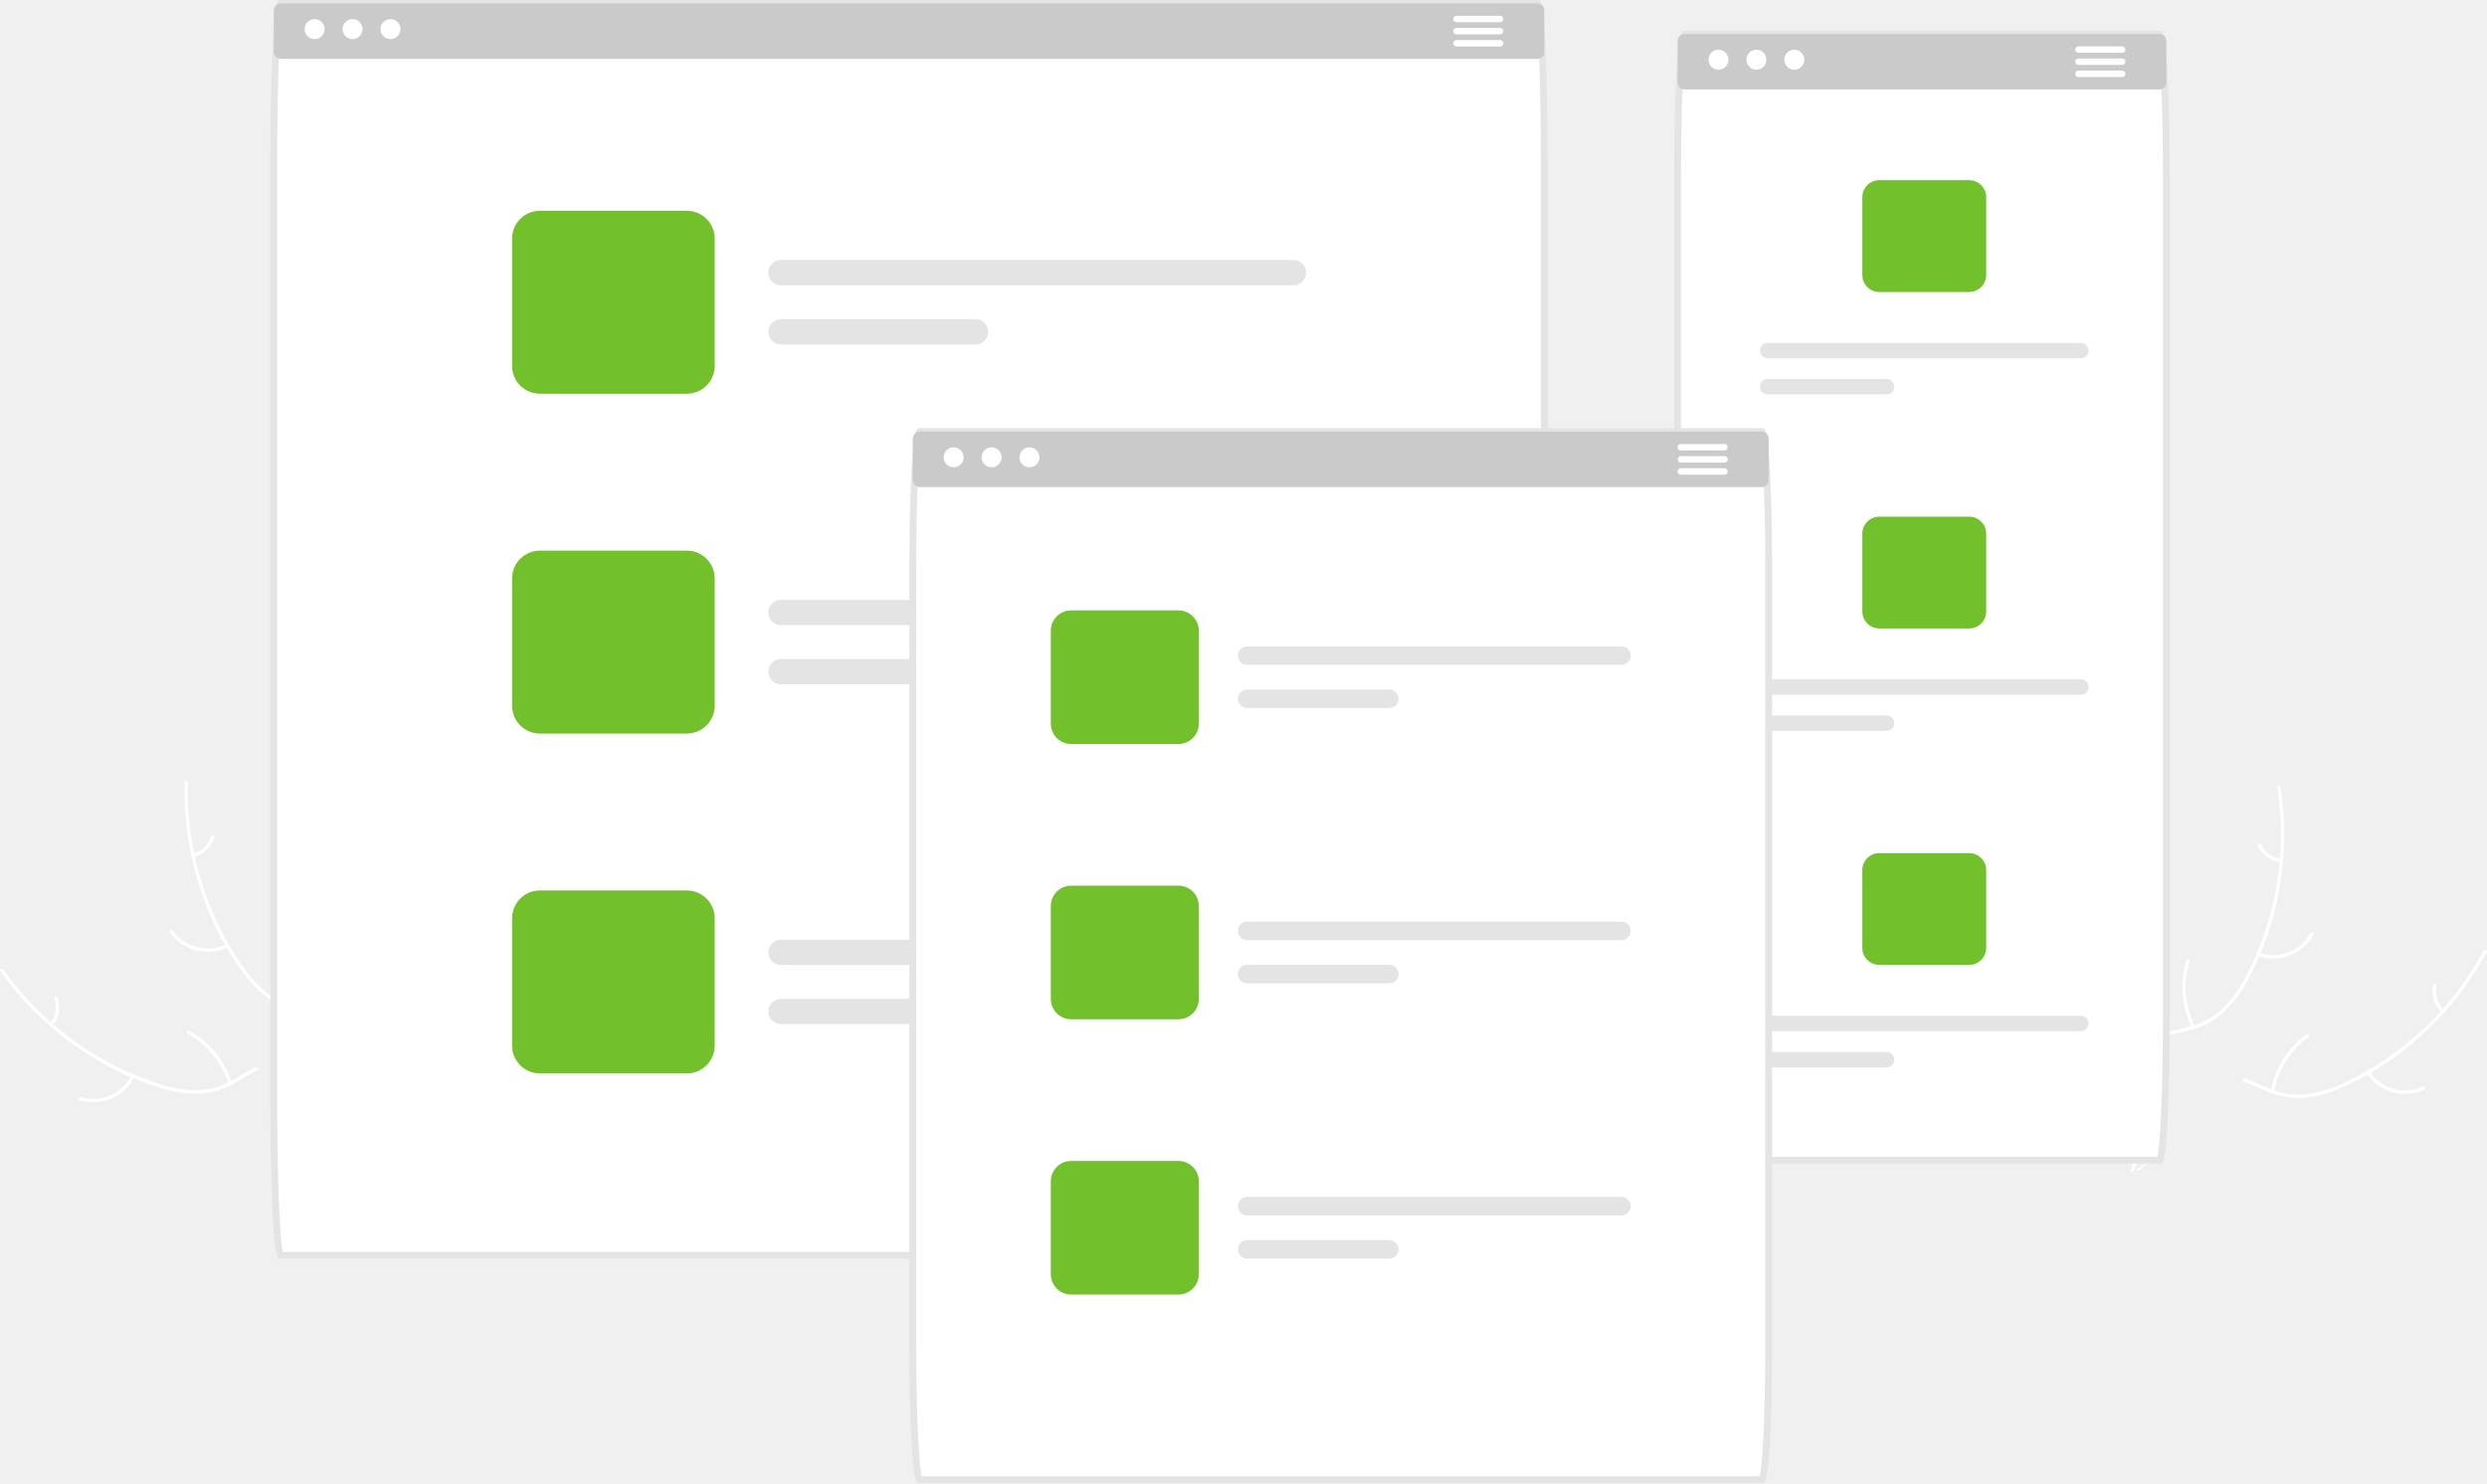
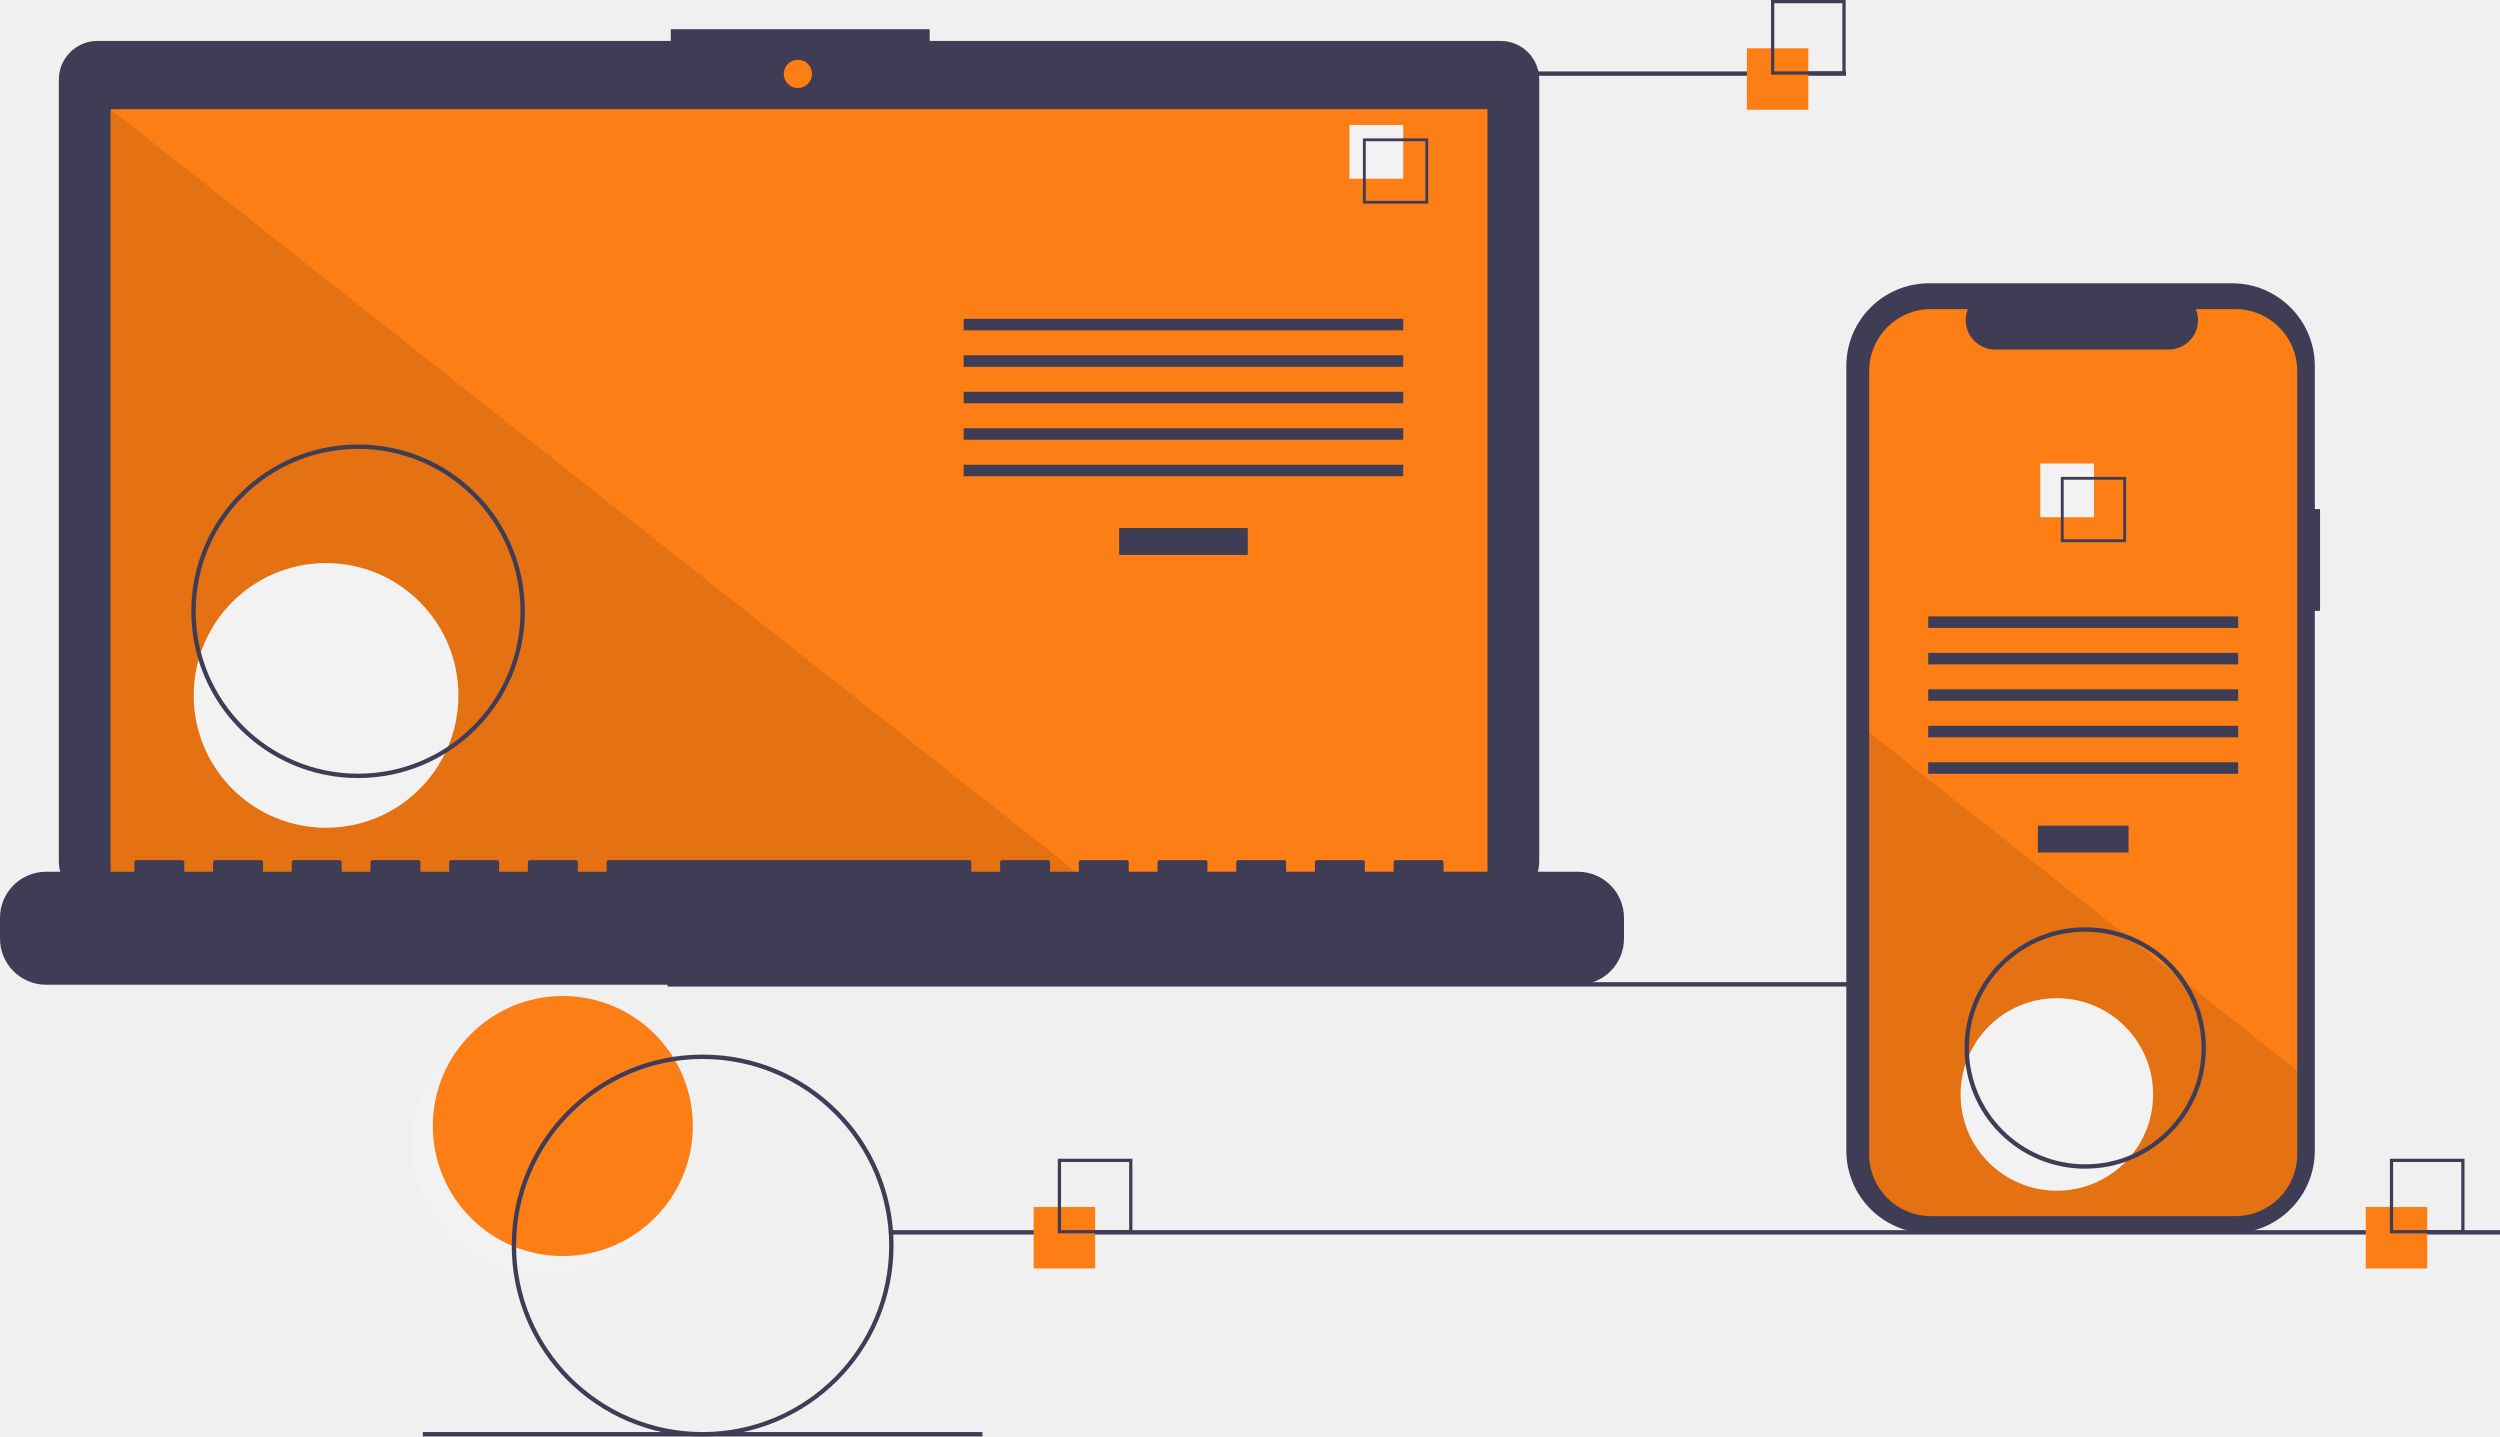
- <svg xmlns="http://www.w3.org/2000/svg" data-name="Layer 1" width="731.662" height="436.38" viewBox="0 0 731.662 436.38">
-   <path d="M277.281,566.582c-21.535-7.834-40.23-26.574-42.601-49.367a105.583,105.583,0,0,0,70.661,16.18c9.531-1.236,20.003-3.603,28.159,1.481,5.075,3.163,8.226,8.78,9.671,14.583,1.445,5.803,1.38,11.861,1.306,17.841l.671,1.334C322.652,573,298.816,574.416,277.281,566.582Z" transform="translate(-234.1692 -231.8101)" fill="#f0f0f0" />
-   <path d="M235.147,517.101a90.245,90.245,0,0,0,44.499,33.208,38.862,38.862,0,0,0,11.96,2.286,22.289,22.289,0,0,0,11.315-3.096c3.234-1.823,6.331-4.061,9.951-5.066a13.648,13.648,0,0,1,11.009,1.838c4.061,2.549,6.963,6.406,9.67,10.276,3.006,4.297,6.06,8.807,10.752,11.416.569.316.045,1.18-.523.864-8.164-4.538-11.186-14.165-18.135-20.017-3.242-2.731-7.327-4.501-11.612-3.619-3.747.772-6.942,3.078-10.201,4.951a23.784,23.784,0,0,1-10.951,3.439,35.927,35.927,0,0,1-12.004-1.818,87.554,87.554,0,0,1-24.508-12.173,91.845,91.845,0,0,1-22.111-22.007c-.375-.529.515-1.008.888-.482Z" transform="translate(-234.1692 -231.8101)" fill="#fff" />
-   <path d="M273.749,548.68a13.54,13.54,0,0,1-16.126,6.879c-.62-.195-.346-1.167.274-.972a12.537,12.537,0,0,0,14.988-6.43c.288-.583,1.15-.057.864.523Z" transform="translate(-234.1692 -231.8101)" fill="#fff" />
-   <path d="M301.403,550.64a26.097,26.097,0,0,0-12.048-14.715c-.567-.318-.044-1.182.523-.864a27.144,27.144,0,0,1,12.506,15.338c.199.62-.783.858-.981.241Z" transform="translate(-234.1692 -231.8101)" fill="#fff" />
-   <path d="M248.941,532.87a7.664,7.664,0,0,0,1.262-7.162c-.207-.617.776-.855.981-.241a8.588,8.588,0,0,1-1.379,7.926.522.522,0,0,1-.693.171.508.508,0,0,1-.171-.693Z" transform="translate(-234.1692 -231.8101)" fill="#fff" />
-   <path d="M289.032,461.845c.14.382.28.764.428,1.148a100.932,100.932,0,0,0,6.94,14.829c.204.37.416.743.63,1.106a106.405,106.405,0,0,0,25.675,29.588,103.332,103.332,0,0,0,13.011,8.787c6.289,3.583,13.393,6.968,17.995,12.263a17.726,17.726,0,0,1,1.353,1.727l-8.342,36.418c-.06.073-.113.149-.173.222l-.267,1.469c-.244-.117-.495-.244-.739-.362-.142-.068-.282-.143-.424-.211-.094-.048-.188-.096-.276-.133-.031-.016-.063-.032-.086-.046-.088-.038-.165-.082-.244-.117q-2.105-1.059-4.203-2.152c-.008-.002-.008-.002-.015-.012a151.935,151.935,0,0,1-29.866-19.958c-.269-.237-.547-.475-.813-.728a98.602,98.602,0,0,1-11.118-11.633,87.173,87.173,0,0,1-5.177-7.141,72.487,72.487,0,0,1-9.195-20.715c-3.905-14.642-3.083-30.369,4.327-43.363C288.646,462.5,288.834,462.175,289.032,461.845Z" transform="translate(-234.1692 -231.8101)" fill="#f0f0f0" />
-   <path d="M289.476,462.033A90.245,90.245,0,0,0,305.012,515.339a38.863,38.863,0,0,0,8.173,9.026,22.289,22.289,0,0,0,10.898,4.341c3.679.492,7.5.569,10.996,1.946a13.648,13.648,0,0,1,7.684,8.096c1.707,4.48,1.703,9.307,1.534,14.027-.187,5.24-.464,10.681,1.712,15.588.264.595-.674.969-.938.375-3.786-8.539-.404-18.045-2.428-26.901-.945-4.132-3.141-8.005-7.093-9.881-3.456-1.64-7.396-1.723-11.126-2.188a23.785,23.785,0,0,1-10.814-3.847,35.928,35.928,0,0,1-8.49-8.678,87.554,87.554,0,0,1-12.239-24.475,91.845,91.845,0,0,1-4.404-30.884c.019-.648,1.018-.495.999.149Z" transform="translate(-234.1692 -231.8101)" fill="#fff" />
-   <path d="M301.285,510.487a13.54,13.54,0,0,1-17.018-4.216c-.378-.529.426-1.141.804-.611a12.537,12.537,0,0,0,15.838,3.89c.581-.292.952.647.375.938Z" transform="translate(-234.1692 -231.8101)" fill="#fff" />
-   <path d="M322.185,528.702a26.097,26.097,0,0,0-.76-19.003c-.262-.596.676-.97.938-.375a27.144,27.144,0,0,1,.751,19.776c-.215.615-1.142.214-.928-.398Z" transform="translate(-234.1692 -231.8101)" fill="#fff" />
-   <path d="M290.996,482.928a7.664,7.664,0,0,0,5.32-4.958c.207-.617,1.134-.215.928.398a8.588,8.588,0,0,1-5.873,5.498.522.522,0,0,1-.656-.281.508.508,0,0,1,.281-.656Z" transform="translate(-234.1692 -231.8101)" fill="#fff" />
-   <path d="M929.098,565.83c20.409-10.422,36.658-31.318,36.21-54.229A105.583,105.583,0,0,1,897.171,536.343c-9.611-.055-20.294-1.117-27.764,4.931-4.648,3.763-7.084,9.724-7.805,15.661-.721,5.937.088,11.94.897,17.866l-.502,1.406C884.859,577.776,908.689,576.252,929.098,565.83Z" transform="translate(-234.1692 -231.8101)" fill="#f0f0f0" />
-   <path d="M964.83,511.545a90.245,90.245,0,0,1-40.079,38.426,38.863,38.863,0,0,1-11.588,3.739,22.289,22.289,0,0,1-11.61-1.681c-3.433-1.411-6.782-3.253-10.499-3.805a13.648,13.648,0,0,0-10.7,3.177c-3.716,3.029-6.123,7.213-8.334,11.386-2.455,4.634-4.931,9.485-9.267,12.651-.525.384.1,1.176.625.793,7.544-5.507,9.36-15.432,15.537-22.094,2.882-3.109,6.719-5.367,11.08-5.019,3.813.305,7.268,2.201,10.732,3.66a23.784,23.784,0,0,0,11.291,2.067,35.928,35.928,0,0,0,11.689-3.279,87.554,87.554,0,0,0,22.825-15.094,91.845,91.845,0,0,0,19.238-24.558c.307-.571-.635-.937-.94-.37Z" transform="translate(-234.1692 -231.8101)" fill="#fff" />
-   <path d="M930.403,547.629a13.54,13.54,0,0,0,16.85,4.845c.591-.27.2-1.201-.392-.931a12.537,12.537,0,0,1-15.664-4.539c-.357-.543-1.148.085-.793.625Z" transform="translate(-234.1692 -231.8101)" fill="#fff" />
-   <path d="M903.199,552.974a26.097,26.097,0,0,1,10.148-16.085c.524-.385-.102-1.178-.625-.793a27.144,27.144,0,0,0-10.526,16.759c-.121.64.883.755,1.003.119Z" transform="translate(-234.1692 -231.8101)" fill="#fff" />
-   <path d="M953.079,528.89a7.664,7.664,0,0,1-2.133-6.952c.129-.638-.875-.753-1.003-.119a8.588,8.588,0,0,0,2.343,7.697.522.522,0,0,0,.709.084.508.508,0,0,0,.084-.709Z" transform="translate(-234.1692 -231.8101)" fill="#fff" />
-   <path d="M904.561,463.331c-.092.396-.184.792-.284,1.192a100.932,100.932,0,0,1-5.064,15.57c-.157.393-.321.788-.489,1.175a106.405,106.405,0,0,1-21.844,32.52,103.332,103.332,0,0,1-11.832,10.32c-5.801,4.329-12.435,8.561-16.351,14.382a17.728,17.728,0,0,0-1.131,1.88l12.755,35.117c.069.065.13.134.199.199l.445,1.425c.228-.147.461-.303.689-.45.133-.084.262-.177.395-.261.087-.059.175-.118.257-.166.029-.019.058-.039.079-.056.082-.048.154-.101.228-.147q1.959-1.31,3.907-2.652c.008-.003.008-.003.013-.014a151.936,151.936,0,0,0,27.186-23.478c.238-.268.485-.539.717-.823a98.603,98.603,0,0,0,9.603-12.911,87.168,87.168,0,0,0,4.26-7.723,72.487,72.487,0,0,0,6.579-21.688c2.075-15.01-.673-30.518-9.624-42.503C905.025,463.934,904.798,463.635,904.561,463.331Z" transform="translate(-234.1692 -231.8101)" fill="#f0f0f0" />
-   <path d="M904.144,463.572a90.245,90.245,0,0,1-8.866,54.812,38.863,38.863,0,0,1-7.002,9.962,22.289,22.289,0,0,1-10.282,5.648c-3.591.94-7.373,1.486-10.673,3.283a13.648,13.648,0,0,0-6.631,8.979c-1.144,4.656-.546,9.446.201,14.109.83,5.178,1.773,10.543.217,15.681-.189.623.788.879.977.257,2.708-8.939-1.817-17.957-.897-26.995.43-4.217,2.133-8.331,5.825-10.678,3.229-2.052,7.128-2.619,10.772-3.539a23.784,23.784,0,0,0,10.259-5.147,35.928,35.928,0,0,0,7.359-9.656,87.554,87.554,0,0,0,9.137-25.794,91.845,91.845,0,0,0,.575-31.191c-.099-.641-1.071-.366-.973.271Z" transform="translate(-234.1692 -231.8101)" fill="#fff" />
-   <path d="M898.381,513.111a13.54,13.54,0,0,0,16.371-6.276c.31-.571-.563-1.08-.873-.508a12.537,12.537,0,0,1-15.24,5.807c-.612-.218-.866.759-.257.977Z" transform="translate(-234.1692 -231.8101)" fill="#fff" />
-   <path d="M879.878,533.757a26.097,26.097,0,0,1-1.581-18.953c.186-.623-.791-.88-.977-.257a27.144,27.144,0,0,0,1.685,19.719c.289.584,1.159.072.872-.509Z" transform="translate(-234.1692 -231.8101)" fill="#fff" />
-   <path d="M905.204,484.496a7.664,7.664,0,0,1-5.889-4.267c-.281-.587-1.152-.074-.872.509a8.588,8.588,0,0,0,6.504,4.735.522.522,0,0,0,.617-.36.508.508,0,0,0-.36-.617Z" transform="translate(-234.1692 -231.8101)" fill="#fff" />
-   <path d="M871.498,246.81h-143.79v9.25a2.04,2.04,0,0,0,.46,1.3c-.29,7.23-.46,16.46-.46,26.49v247.3c0,23.18.93,42.04,2.07,42.04h139.65c1.14,0,2.07-18.86,2.07-42.04v-247.3c0-10.03-.17-19.26-.46-26.49a2.039,2.039,0,0,0,.46-1.3Z" transform="translate(-234.1692 -231.8101)" fill="#fff" />
-   <path d="M869.429,574.19H729.779c-1.088,0-1.807,0-2.461-13.278-.393-7.968-.609-18.538-.609-29.762V283.85c0-9.694.164-19.116.461-26.53.186-4.452.399-8.018.633-10.6.459-5.056.896-5.91,1.976-5.91h139.65c1.079,0,1.516.854,1.976,5.91.235,2.592.448,6.158.633,10.598l0.0.002c.297,7.407.461,16.829.461,26.53V531.15c0,11.224-.216,21.794-.609,29.762C871.236,574.19,870.517,574.19,869.429,574.19Zm-139.082-2H868.86c.724-2.733,1.638-17.57,1.638-41.04V283.85c0-9.675-.163-19.068-.459-26.448h-0c-.184-4.408-.395-7.941-.626-10.501a28.884,28.884,0,0,0-.562-4.09H730.356a28.896,28.896,0,0,0-.562,4.09c-.231,2.55-.442,6.083-.627,10.501-.296,7.387-.459,16.78-.459,26.448V531.15C728.708,554.619,729.623,569.457,730.347,572.19Z" transform="translate(-234.1692 -231.8101)" fill="#e4e4e4" />
-   <path d="M869.429,241.81H729.779a2.074,2.074,0,0,0-2.07,2.07v12.18a2.04,2.04,0,0,0,.46,1.3,2.079,2.079,0,0,0,1.61.77h139.65a2.08,2.08,0,0,0,1.61-.77,2.039,2.039,0,0,0,.46-1.3v-12.18A2.074,2.074,0,0,0,869.429,241.81Z" transform="translate(-234.1692 -231.8101)" fill="#cacaca" />
-   <circle id="b800b2fc-3bcc-4a40-9972-a80335d602c8" data-name="Ellipse 90" cx="505.559" cy="17.565" r="2.94" fill="#fff" />
-   <circle id="fa63cc97-e384-451c-9b8c-3b6845b8b0f6" data-name="Ellipse 91" cx="516.717" cy="17.565" r="2.94" fill="#fff" />
-   <circle id="beaeadfc-8efd-4e6c-adaf-945ac9d4d623" data-name="Ellipse 92" cx="527.875" cy="17.565" r="2.94" fill="#fff" />
-   <path d="M858.498,245.45H845.648a.956.956,0,0,0-.95.95.801.801,0,0,0,.1.41.943.943,0,0,0,.85.54h12.85a.948.948,0,0,0,.86-.54.914.914,0,0,0,.09-.41A.95.95,0,0,0,858.498,245.45Z" transform="translate(-234.1692 -231.8101)" fill="#fff" />
-   <path d="M858.498,249.02H845.648a.95.95,0,0,0,0,1.9h12.85a.95.95,0,1,0,0-1.9Z" transform="translate(-234.1692 -231.8101)" fill="#fff" />
-   <path d="M858.498,252.59H845.648a.95.95,0,0,0,0,1.9h12.85a.95.95,0,1,0,0-1.9Z" transform="translate(-234.1692 -231.8101)" fill="#fff" />
-   <path d="M813.498,284.83H787.058a5.002,5.002,0,0,0-5,5v22.9a5.008,5.008,0,0,0,5,5h26.44a5.015,5.015,0,0,0,5-5v-22.9A5.008,5.008,0,0,0,813.498,284.83Z" transform="translate(-234.1692 -231.8101)" fill="#72c02c" />
-   <path d="M846.349,332.69h-92.15a2.27,2.27,0,1,0,0,4.54h92.15a2.27,2.27,0,1,0,0-4.54Z" transform="translate(-234.1692 -231.8101)" fill="#e4e4e4" />
-   <path d="M789.199,343.33h-35a2.27,2.27,0,1,0,0,4.54h35a2.27,2.27,0,1,0,0-4.54Z" transform="translate(-234.1692 -231.8101)" fill="#e4e4e4" />
-   <path d="M813.498,383.83H787.058a5.002,5.002,0,0,0-5,5v22.9a5.008,5.008,0,0,0,5,5h26.44a5.015,5.015,0,0,0,5-5v-22.9A5.008,5.008,0,0,0,813.498,383.83Z" transform="translate(-234.1692 -231.8101)" fill="#72c02c" />
-   <path d="M846.349,431.69h-92.15a2.27,2.27,0,1,0,0,4.54h92.15a2.27,2.27,0,1,0,0-4.54Z" transform="translate(-234.1692 -231.8101)" fill="#e4e4e4" />
-   <path d="M789.199,442.33h-35a2.27,2.27,0,1,0,0,4.54h35a2.27,2.27,0,1,0,0-4.54Z" transform="translate(-234.1692 -231.8101)" fill="#e4e4e4" />
-   <path d="M813.498,482.83H787.058a5.002,5.002,0,0,0-5,5v22.9a5.008,5.008,0,0,0,5,5h26.44a5.015,5.015,0,0,0,5-5v-22.9A5.008,5.008,0,0,0,813.498,482.83Z" transform="translate(-234.1692 -231.8101)" fill="#72c02c" />
-   <path d="M846.349,530.69h-92.15a2.27,2.27,0,1,0,0,4.54h92.15a2.27,2.27,0,1,0,0-4.54Z" transform="translate(-234.1692 -231.8101)" fill="#e4e4e4" />
-   <path d="M789.199,541.33h-35a2.27,2.27,0,1,0,0,4.54h35a2.27,2.27,0,1,0,0-4.54Z" transform="translate(-234.1692 -231.8101)" fill="#e4e4e4" />
-   <path d="M688.498,234.88a2.074,2.074,0,0,0-2.07-2.07H316.779a2.074,2.074,0,0,0-2.07,2.07v12.18a2.017,2.017,0,0,0,.53,1.37c-.33,8.27-.53,19.17-.53,31.11v274.91c0,25.78.93,46.74,2.07,46.74h369.65c1.14,0,2.07-20.96,2.07-46.74v-274.91c0-11.94-.2-22.84-.53-31.11a2.016,2.016,0,0,0,.53-1.37Z" transform="translate(-234.1692 -231.8101)" fill="#fff" />
-   <path d="M686.429,602.19H316.779c-1.13,0-1.812,0-2.462-14.658-.392-8.855-.609-20.604-.609-33.082V279.54c0-11.507.189-22.57.531-31.15.657-16.58,1.406-16.58,2.539-16.58h369.65c1.133,0,1.882.003,2.539,16.58h0c.342,8.572.531,19.635.531,31.15V554.45c0,12.479-.216,24.228-.608,33.082C688.241,602.19,687.558,602.19,686.429,602.19Zm-369.066-2H685.845c.818-3.135,1.654-20.74,1.654-45.74V279.54c0-11.489-.188-22.524-.529-31.07v-0c-.416-10.503-.903-13.7-1.135-14.66H317.373c-.233.96-.719,4.156-1.135,14.66-.341,8.555-.529,19.589-.529,31.07V554.45C315.708,579.45,316.544,597.054,317.362,600.19Z" transform="translate(-234.1692 -231.8101)" fill="#e4e4e4" />
-   <path d="M686.429,232.81H316.779a2.074,2.074,0,0,0-2.07,2.07v12.18a2.017,2.017,0,0,0,.53,1.37,2.051,2.051,0,0,0,1.54.7h369.65a2.051,2.051,0,0,0,1.54-.7,2.016,2.016,0,0,0,.53-1.37v-12.18A2.074,2.074,0,0,0,686.429,232.81Z" transform="translate(-234.1692 -231.8101)" fill="#cacaca" />
-   <circle id="b7005a6f-2f7f-4001-b097-d8b6c117468f" data-name="Ellipse 90" cx="92.559" cy="8.565" r="2.94" fill="#fff" />
-   <circle id="a0adf4f5-8105-4330-a35a-c3adb8f4e7bc" data-name="Ellipse 91" cx="103.717" cy="8.565" r="2.94" fill="#fff" />
-   <circle id="a64b73a5-7207-44c1-bcaf-f99ab7b9c6dc" data-name="Ellipse 92" cx="114.875" cy="8.565" r="2.94" fill="#fff" />
-   <path d="M675.498,236.45H662.648a.95.95,0,0,0,0,1.9h12.85a.95.95,0,1,0,0-1.9Z" transform="translate(-234.1692 -231.8101)" fill="#fff" />
-   <path d="M675.498,240.02H662.648a.95.95,0,0,0,0,1.9h12.85a.95.95,0,1,0,0-1.9Z" transform="translate(-234.1692 -231.8101)" fill="#fff" />
-   <path d="M675.498,243.59H662.648a.95.95,0,0,0,0,1.9h12.85a.95.95,0,1,0,0-1.9Z" transform="translate(-234.1692 -231.8101)" fill="#fff" />
-   <path d="M436.259,293.83H392.998a8.19,8.19,0,0,0-8.18,8.18v37.47a8.19,8.19,0,0,0,8.18,8.18h43.26a8.19,8.19,0,0,0,8.18-8.18V302.01A8.19,8.19,0,0,0,436.259,293.83Z" transform="translate(-234.1692 -231.8101)" fill="#72c02c" />
-   <path d="M614.688,308.32H463.909a3.715,3.715,0,0,0,0,7.43H614.688a3.715,3.715,0,0,0,0-7.43Z" transform="translate(-234.1692 -231.8101)" fill="#e4e4e4" />
-   <path d="M521.179,325.73h-57.27a3.715,3.715,0,0,0,0,7.43h57.27a3.715,3.715,0,0,0,0-7.43Z" transform="translate(-234.1692 -231.8101)" fill="#e4e4e4" />
-   <path d="M436.259,393.83H392.998a8.19,8.19,0,0,0-8.18,8.18v37.47a8.19,8.19,0,0,0,8.18,8.18h43.26a8.19,8.19,0,0,0,8.18-8.18V402.01A8.19,8.19,0,0,0,436.259,393.83Z" transform="translate(-234.1692 -231.8101)" fill="#72c02c" />
-   <path d="M614.688,408.32H463.909a3.715,3.715,0,0,0,0,7.43H614.688a3.715,3.715,0,0,0,0-7.43Z" transform="translate(-234.1692 -231.8101)" fill="#e4e4e4" />
-   <path d="M521.179,425.73h-57.27a3.715,3.715,0,0,0,0,7.43h57.27a3.715,3.715,0,0,0,0-7.43Z" transform="translate(-234.1692 -231.8101)" fill="#e4e4e4" />
-   <path d="M436.259,493.83H392.998a8.19,8.19,0,0,0-8.18,8.18v37.47a8.19,8.19,0,0,0,8.18,8.18h43.26a8.19,8.19,0,0,0,8.18-8.18V502.01A8.19,8.19,0,0,0,436.259,493.83Z" transform="translate(-234.1692 -231.8101)" fill="#72c02c" />
-   <path d="M614.688,508.32H463.909a3.715,3.715,0,0,0,0,7.43H614.688a3.715,3.715,0,0,0,0-7.43Z" transform="translate(-234.1692 -231.8101)" fill="#e4e4e4" />
-   <path d="M521.179,525.73h-57.27a3.715,3.715,0,0,0,0,7.43h57.27a3.715,3.715,0,0,0,0-7.43Z" transform="translate(-234.1692 -231.8101)" fill="#e4e4e4" />
-   <path d="M752.431,667.19H504.783c-1.142,0-2.071-17.549-2.071-39.123v-230.134c0-21.574.929-39.123,2.071-39.123H752.431c1.142,0,2.071,17.549,2.071,39.123v230.134C754.502,649.64,753.573,667.19,752.431,667.19Z" transform="translate(-234.1692 -231.8101)" fill="#fff" />
-   <path d="M752.432,668.19H504.783c-1.048,0-1.805,0-2.462-12.418-.393-7.415-.609-17.254-.609-27.705V397.933c0-10.451.216-20.29.609-27.705.657-12.419,1.414-12.419,2.462-12.419H752.432c1.048,0,1.805,0,2.462,12.419.393,7.415.609,17.254.609,27.705V628.066c0,10.451-.216,20.29-.609,27.705C754.236,668.19,753.479,668.19,752.432,668.19Zm-247.095-2h246.542c.718-2.591,1.624-16.394,1.624-38.124V397.933c0-21.73-.906-35.533-1.624-38.124h-246.542c-.718,2.591-1.624,16.394-1.624,38.124V628.066C503.712,649.796,504.618,663.599,505.336,666.19Z" transform="translate(-234.1692 -231.8101)" fill="#e4e4e4" />
-   <path d="M752.431,375.13H504.783a2.073,2.073,0,0,1-2.071-2.071V360.88a2.073,2.073,0,0,1,2.071-2.071H752.431a2.073,2.073,0,0,1,2.071,2.071v12.179A2.073,2.073,0,0,1,752.431,375.13Z" transform="translate(-234.1692 -231.8101)" fill="#cacaca" />
-   <circle id="a9432236-99f6-4733-9920-e312ad95354d" data-name="Ellipse 90" cx="280.559" cy="134.565" r="2.94" fill="#fff" />
-   <circle id="fc8d1cb9-e477-4d66-a241-a00170356ca4" data-name="Ellipse 91" cx="291.717" cy="134.565" r="2.94" fill="#fff" />
-   <circle id="bc1189a4-69b8-41a6-80e2-1e52c3b8abfb" data-name="Ellipse 92" cx="302.875" cy="134.565" r="2.94" fill="#fff" />
-   <path d="M741.499,364.352H728.65a.952.952,0,0,1,0-1.904h12.849a.952.952,0,0,1,0,1.904Z" transform="translate(-234.1692 -231.8101)" fill="#fff" />
-   <path d="M741.499,367.921H728.65a.952.952,0,0,1,0-1.903h12.849a.952.952,0,1,1,0,1.903Z" transform="translate(-234.1692 -231.8101)" fill="#fff" />
-   <path d="M741.499,371.49H728.65a.952.952,0,0,1,0-1.904h12.849a.952.952,0,0,1,0,1.904Z" transform="translate(-234.1692 -231.8101)" fill="#fff" />
-   <path d="M580.882,450.727H549.289a5.981,5.981,0,0,1-5.975-5.975V417.389a5.981,5.981,0,0,1,5.975-5.975h31.593a5.981,5.981,0,0,1,5.975,5.975V444.752A5.981,5.981,0,0,1,580.882,450.727Z" transform="translate(-234.1692 -231.8101)" fill="#72c02c" />
-   <path d="M711.187,427.426H601.077a2.712,2.712,0,0,1,0-5.425H711.187a2.712,2.712,0,0,1,0,5.425Z" transform="translate(-234.1692 -231.8101)" fill="#e4e4e4" />
-   <path d="M642.898,440.14H601.077a2.712,2.712,0,1,1,0-5.425h41.822a2.712,2.712,0,1,1,0,5.425Z" transform="translate(-234.1692 -231.8101)" fill="#e4e4e4" />
-   <path d="M580.882,531.727H549.289a5.981,5.981,0,0,1-5.975-5.975V498.389a5.981,5.981,0,0,1,5.975-5.975h31.593a5.981,5.981,0,0,1,5.975,5.975V525.752A5.981,5.981,0,0,1,580.882,531.727Z" transform="translate(-234.1692 -231.8101)" fill="#72c02c" />
-   <path d="M711.187,508.426H601.077a2.712,2.712,0,0,1,0-5.425H711.187a2.712,2.712,0,0,1,0,5.425Z" transform="translate(-234.1692 -231.8101)" fill="#e4e4e4" />
-   <path d="M642.898,521.14H601.077a2.712,2.712,0,1,1,0-5.425h41.822a2.712,2.712,0,1,1,0,5.425Z" transform="translate(-234.1692 -231.8101)" fill="#e4e4e4" />
-   <path d="M580.882,612.727H549.289a5.981,5.981,0,0,1-5.975-5.975V579.389a5.981,5.981,0,0,1,5.975-5.975h31.593a5.981,5.981,0,0,1,5.975,5.975V606.752A5.981,5.981,0,0,1,580.882,612.727Z" transform="translate(-234.1692 -231.8101)" fill="#72c02c" />
-   <path d="M711.187,589.426H601.077a2.712,2.712,0,1,1,0-5.425H711.187a2.712,2.712,0,1,1,0,5.425Z" transform="translate(-234.1692 -231.8101)" fill="#e4e4e4" />
-   <path d="M642.898,602.14H601.077a2.712,2.712,0,1,1,0-5.425h41.822a2.712,2.712,0,1,1,0,5.425Z" transform="translate(-234.1692 -231.8101)" fill="#e4e4e4" />
+ <svg xmlns="http://www.w3.org/2000/svg" data-name="Layer 1" width="1139.171" height="654.543" viewBox="0 0 1139.171 654.543">
+   <circle cx="246.827" cy="521.765" r="59.243" fill="#f2f2f2" />
+   <circle cx="256.46" cy="513.095" r="59.243" fill="#fd7e14" />
+   <rect x="304.171" y="447.543" width="733" height="2" fill="#3f3d56" />
+   <path d="M714.207,141.381H454.038v-5.362h-117.971v5.362H74.825a17.599,17.599,0,0,0-17.599,17.599V515.231a17.599,17.599,0,0,0,17.599,17.599H714.207a17.599,17.599,0,0,0,17.599-17.599V158.979A17.599,17.599,0,0,0,714.207,141.381Z" transform="translate(-30.41456 -122.7284)" fill="#3f3d56" />
+   <rect x="50.406" y="49.754" width="627.391" height="353.913" fill="#fd7e14" />
+   <circle cx="363.565" cy="33.667" r="6.435" fill="#fd7e14" />
+   <polygon points="498.374 403.667 50.406 403.667 50.406 49.754 498.374 403.667" opacity="0.1" />
+   <circle cx="148.574" cy="316.876" r="60.307" fill="#f2f2f2" />
+   <rect x="509.953" y="240.622" width="58.605" height="12.246" fill="#3f3d56" />
+   <rect x="439.102" y="145.279" width="200.307" height="5.248" fill="#3f3d56" />
+   <rect x="439.102" y="161.898" width="200.307" height="5.248" fill="#3f3d56" />
+   <rect x="439.102" y="178.518" width="200.307" height="5.248" fill="#3f3d56" />
+   <rect x="439.102" y="195.137" width="200.307" height="5.248" fill="#3f3d56" />
+   <rect x="439.102" y="211.756" width="200.307" height="5.248" fill="#3f3d56" />
+   <rect x="614.917" y="56.934" width="24.492" height="24.492" fill="#f2f2f2" />
+   <path d="M681.195,215.525h-29.74v-29.74h29.74Zm-28.447-1.293h27.154V187.078H652.748Z" transform="translate(-30.41456 -122.7284)" fill="#3f3d56" />
+   <path d="M749.422,519.96H688.192v-4.412a.875.875,0,0,0-.875-.875h-20.993a.875.875,0,0,0-.875.875v4.412H652.329v-4.412a.875.875,0,0,0-.875-.875H630.462a.875.875,0,0,0-.875.875v4.412H616.467v-4.412a.875.875,0,0,0-.875-.875H594.599a.875.875,0,0,0-.875.875v4.412H580.604v-4.412a.875.875,0,0,0-.875-.875H558.736a.875.875,0,0,0-.875.875v4.412H544.741v-4.412a.875.875,0,0,0-.875-.875H522.873a.875.875,0,0,0-.875.875v4.412H508.878v-4.412a.875.875,0,0,0-.875-.875h-20.993a.875.875,0,0,0-.875.875v4.412H473.015v-4.412a.875.875,0,0,0-.875-.875H307.696a.875.875,0,0,0-.875.875v4.412H293.701v-4.412a.875.875,0,0,0-.875-.875H271.833a.875.875,0,0,0-.875.875v4.412H257.838v-4.412a.875.875,0,0,0-.875-.875h-20.993a.875.875,0,0,0-.875.875v4.412H221.975v-4.412a.875.875,0,0,0-.875-.875H200.107a.875.875,0,0,0-.875.875v4.412H186.112v-4.412a.875.875,0,0,0-.875-.875H164.244a.875.875,0,0,0-.875.875v4.412H150.249v-4.412a.875.875,0,0,0-.875-.875H128.381a.875.875,0,0,0-.875.875v4.412H114.386v-4.412a.875.875,0,0,0-.875-.875H92.519a.875.875,0,0,0-.875.875v4.412H51.407a20.993,20.993,0,0,0-20.993,20.993v9.492A20.993,20.993,0,0,0,51.407,571.438H749.422a20.993,20.993,0,0,0,20.993-20.993v-9.492A20.993,20.993,0,0,0,749.422,519.96Z" transform="translate(-30.41456 -122.7284)" fill="#3f3d56" />
+   <path d="M193.586,477.272a76,76,0,1,1,76-76A76.086,76.086,0,0,1,193.586,477.272Zm0-150a74,74,0,1,0,74,74A74.084,74.084,0,0,0,193.586,327.272Z" transform="translate(-30.41456 -122.7284)" fill="#3f3d56" />
+   <rect x="586.171" y="32.543" width="255" height="2" fill="#3f3d56" />
+   <rect x="406.171" y="560.543" width="733" height="2" fill="#3f3d56" />
+   <rect x="192.672" y="652.543" width="255" height="2" fill="#3f3d56" />
+   <rect x="471" y="550" width="28" height="28" fill="#fd7e14" />
+   <path d="M546.415,684.728h-34v-34h34Zm-32.522-1.478H544.936V652.207H513.893Z" transform="translate(-30.41456 -122.7284)" fill="#3f3d56" />
+   <rect x="796" y="22" width="28" height="28" fill="#fd7e14" />
+   <path d="M871.415,156.728h-34v-34h34Zm-32.522-1.478H869.936V124.207H838.893Z" transform="translate(-30.41456 -122.7284)" fill="#3f3d56" />
+   <rect x="1078" y="550" width="28" height="28" fill="#fd7e14" />
+   <path d="M1153.415,684.728h-34v-34h34Zm-32.522-1.478h31.043V652.207h-31.043Z" transform="translate(-30.41456 -122.7284)" fill="#3f3d56" />
+   <path d="M1087.586,354.687h-2.379V289.525a37.714,37.714,0,0,0-37.714-37.714H909.44A37.714,37.714,0,0,0,871.726,289.525V647.006A37.714,37.714,0,0,0,909.44,684.72h138.053a37.714,37.714,0,0,0,37.714-37.714V401.07h2.379Z" transform="translate(-30.41456 -122.7284)" fill="#3f3d56" />
+   <path d="M1077.176,291.742v356.96a28.165,28.165,0,0,1-28.16,28.17H910.296a28.165,28.165,0,0,1-28.16-28.17v-356.96a28.163,28.163,0,0,1,28.16-28.16h16.83a13.379,13.379,0,0,0,12.39,18.43h79.09a13.379,13.379,0,0,0,12.39-18.43h18.02A28.163,28.163,0,0,1,1077.176,291.742Z" transform="translate(-30.41456 -122.7284)" fill="#fd7e14" />
+   <rect x="928.58" y="376.218" width="41.324" height="12.246" fill="#3f3d56" />
+   <rect x="878.621" y="280.875" width="141.24" height="5.248" fill="#3f3d56" />
+   <rect x="878.621" y="297.494" width="141.24" height="5.248" fill="#3f3d56" />
+   <rect x="878.621" y="314.114" width="141.24" height="5.248" fill="#3f3d56" />
+   <rect x="878.621" y="330.733" width="141.24" height="5.248" fill="#3f3d56" />
+   <rect x="878.621" y="347.352" width="141.24" height="5.248" fill="#3f3d56" />
+   <rect x="929.684" y="211.179" width="24.492" height="24.492" fill="#f2f2f2" />
+   <path d="M969.474,340.032v29.74h29.74v-29.74Zm28.45,28.45h-27.16v-27.16h27.16Z" transform="translate(-30.41456 -122.7284)" fill="#3f3d56" />
+   <path d="M1077.176,610.582v38.12a28.165,28.165,0,0,1-28.16,28.17H910.296a28.165,28.165,0,0,1-28.16-28.17v-192.21l116.87,92.33,2,1.58,21.74,17.17,2.03,1.61Z" transform="translate(-30.41456 -122.7284)" opacity="0.1" />
+   <circle cx="937.241" cy="498.707" r="43.868" fill="#f2f2f2" />
+   <path d="M350.586,777.272a87,87,0,1,1,87-87A87.099,87.099,0,0,1,350.586,777.272Zm0-172a85,85,0,1,0,85,85A85.096,85.096,0,0,0,350.586,605.272Z" transform="translate(-30.41456 -122.7284)" fill="#3f3d56" />
+   <path d="M980.586,655.272a55,55,0,1,1,55-55A55.062,55.062,0,0,1,980.586,655.272Zm0-108a53,53,0,1,0,53,53A53.06,53.06,0,0,0,980.586,547.272Z" transform="translate(-30.41456 -122.7284)" fill="#3f3d56" />
</svg>
